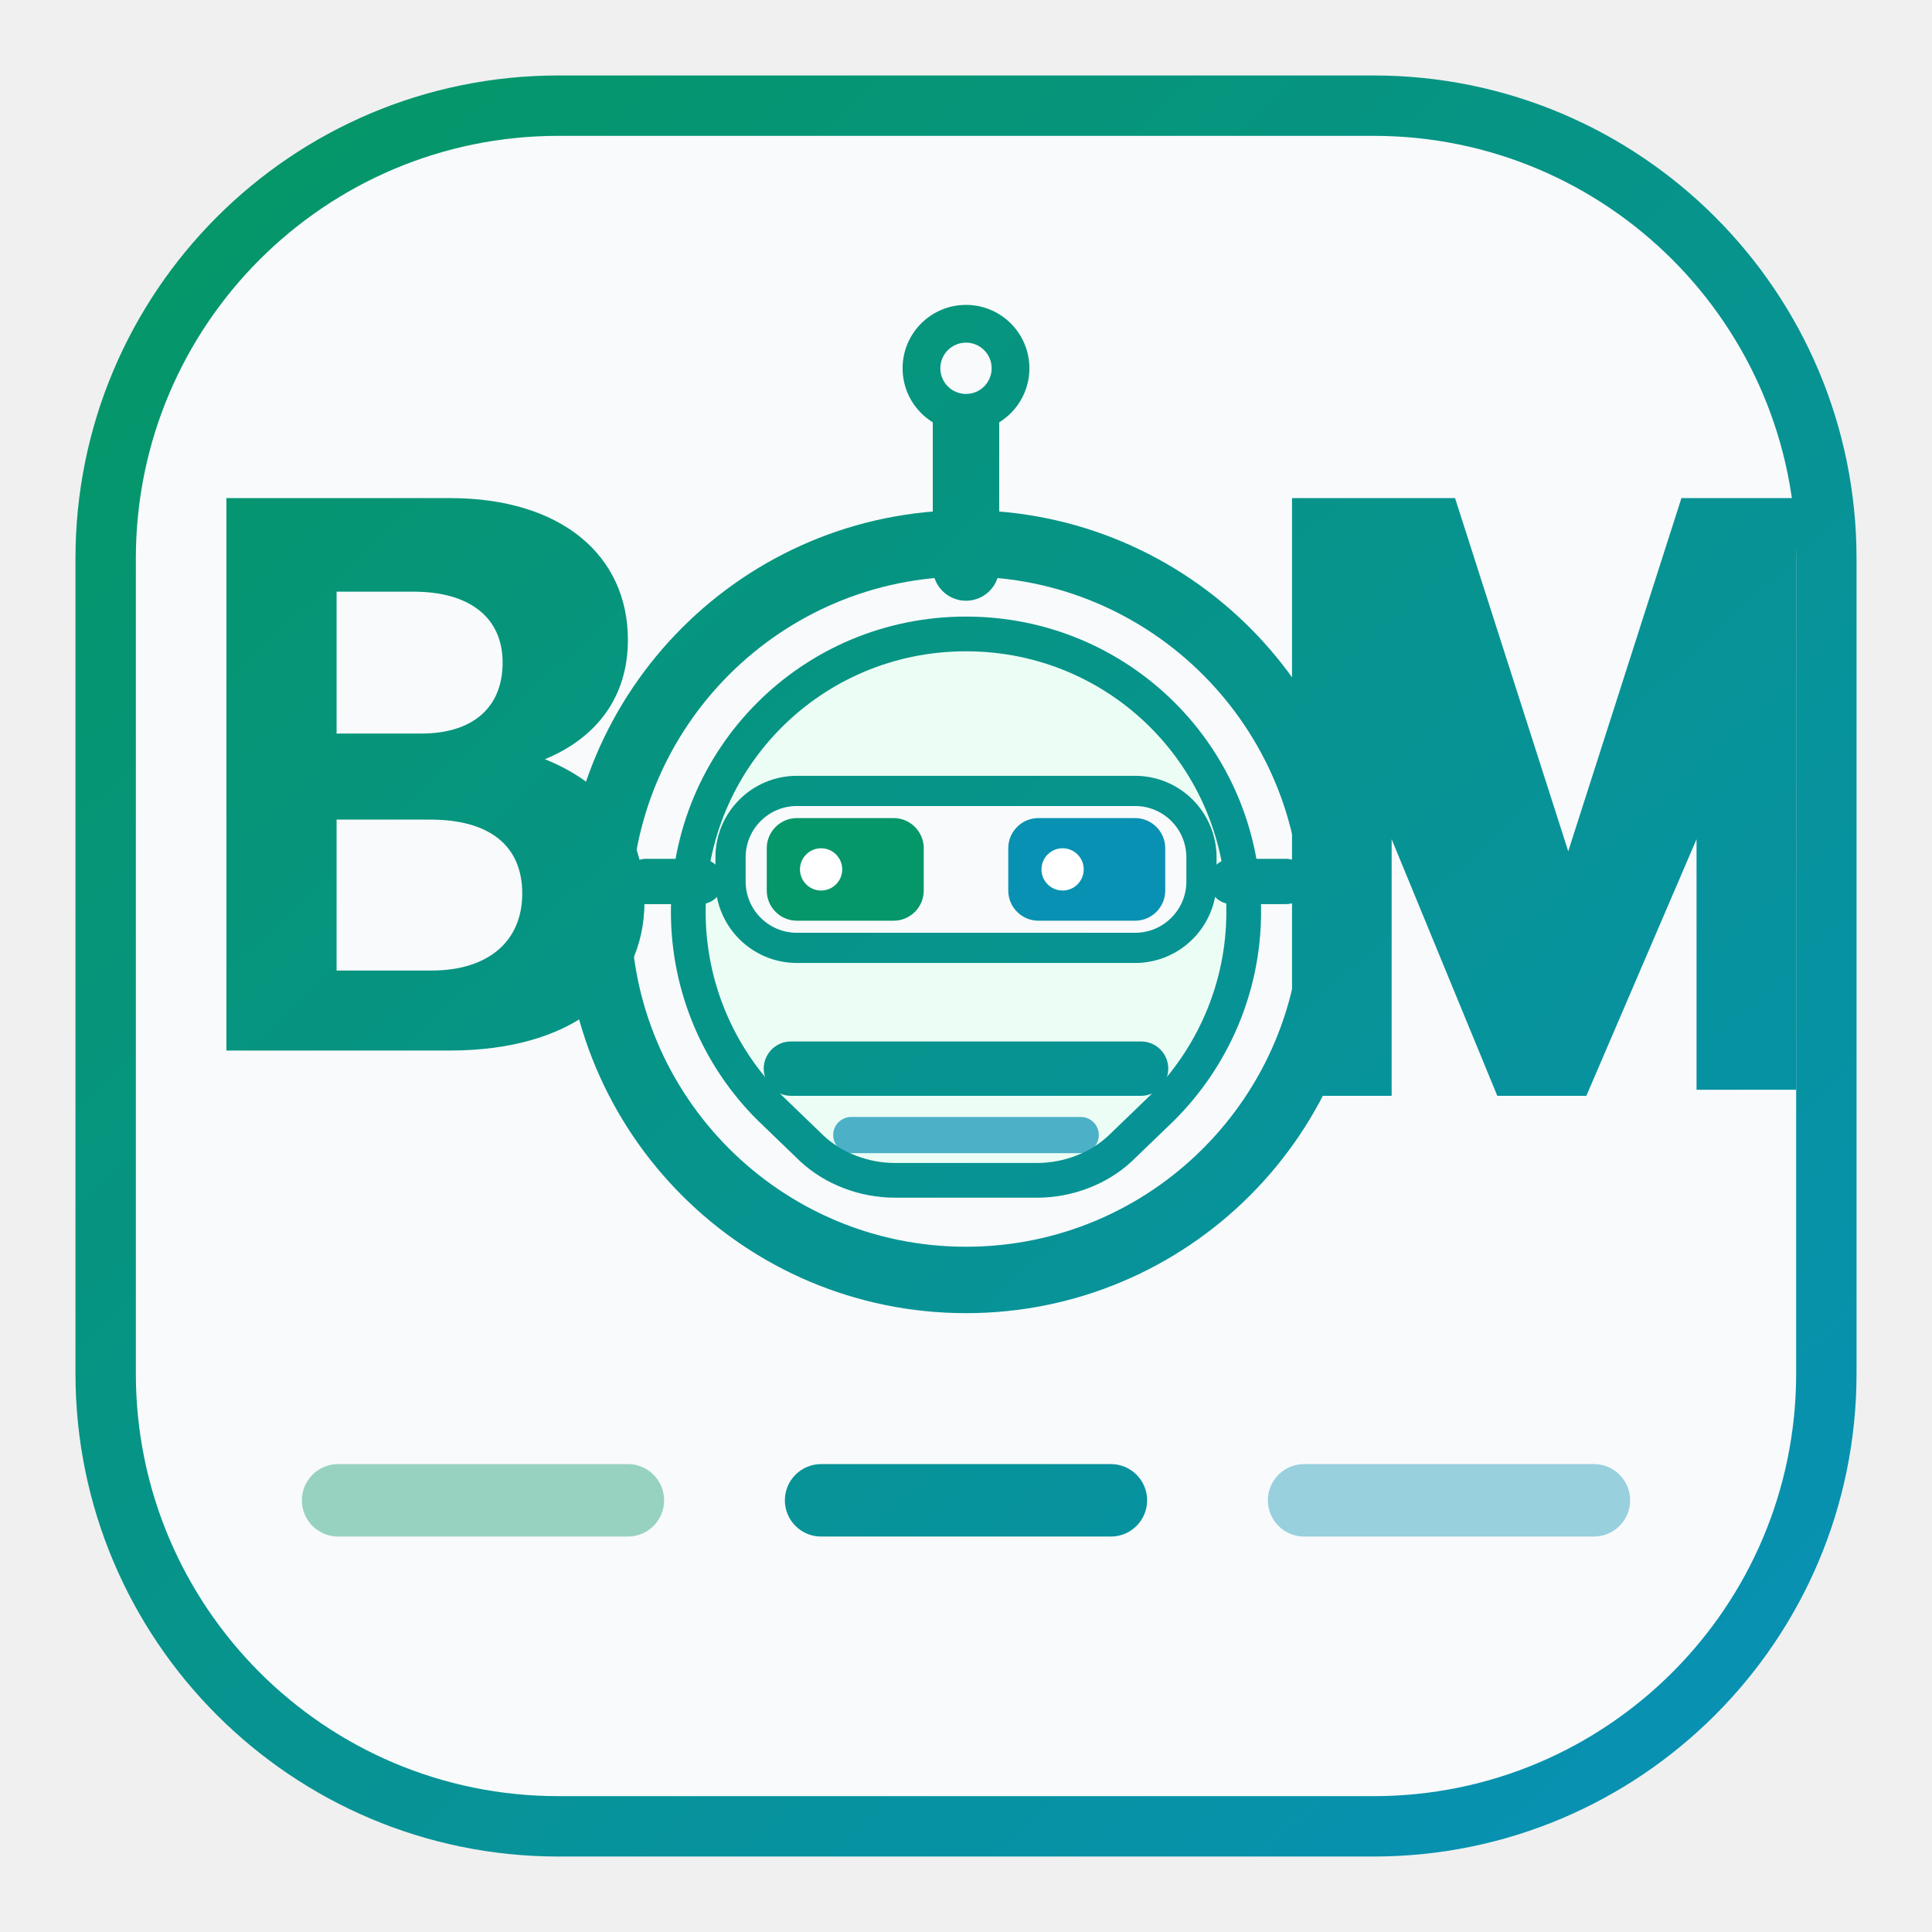
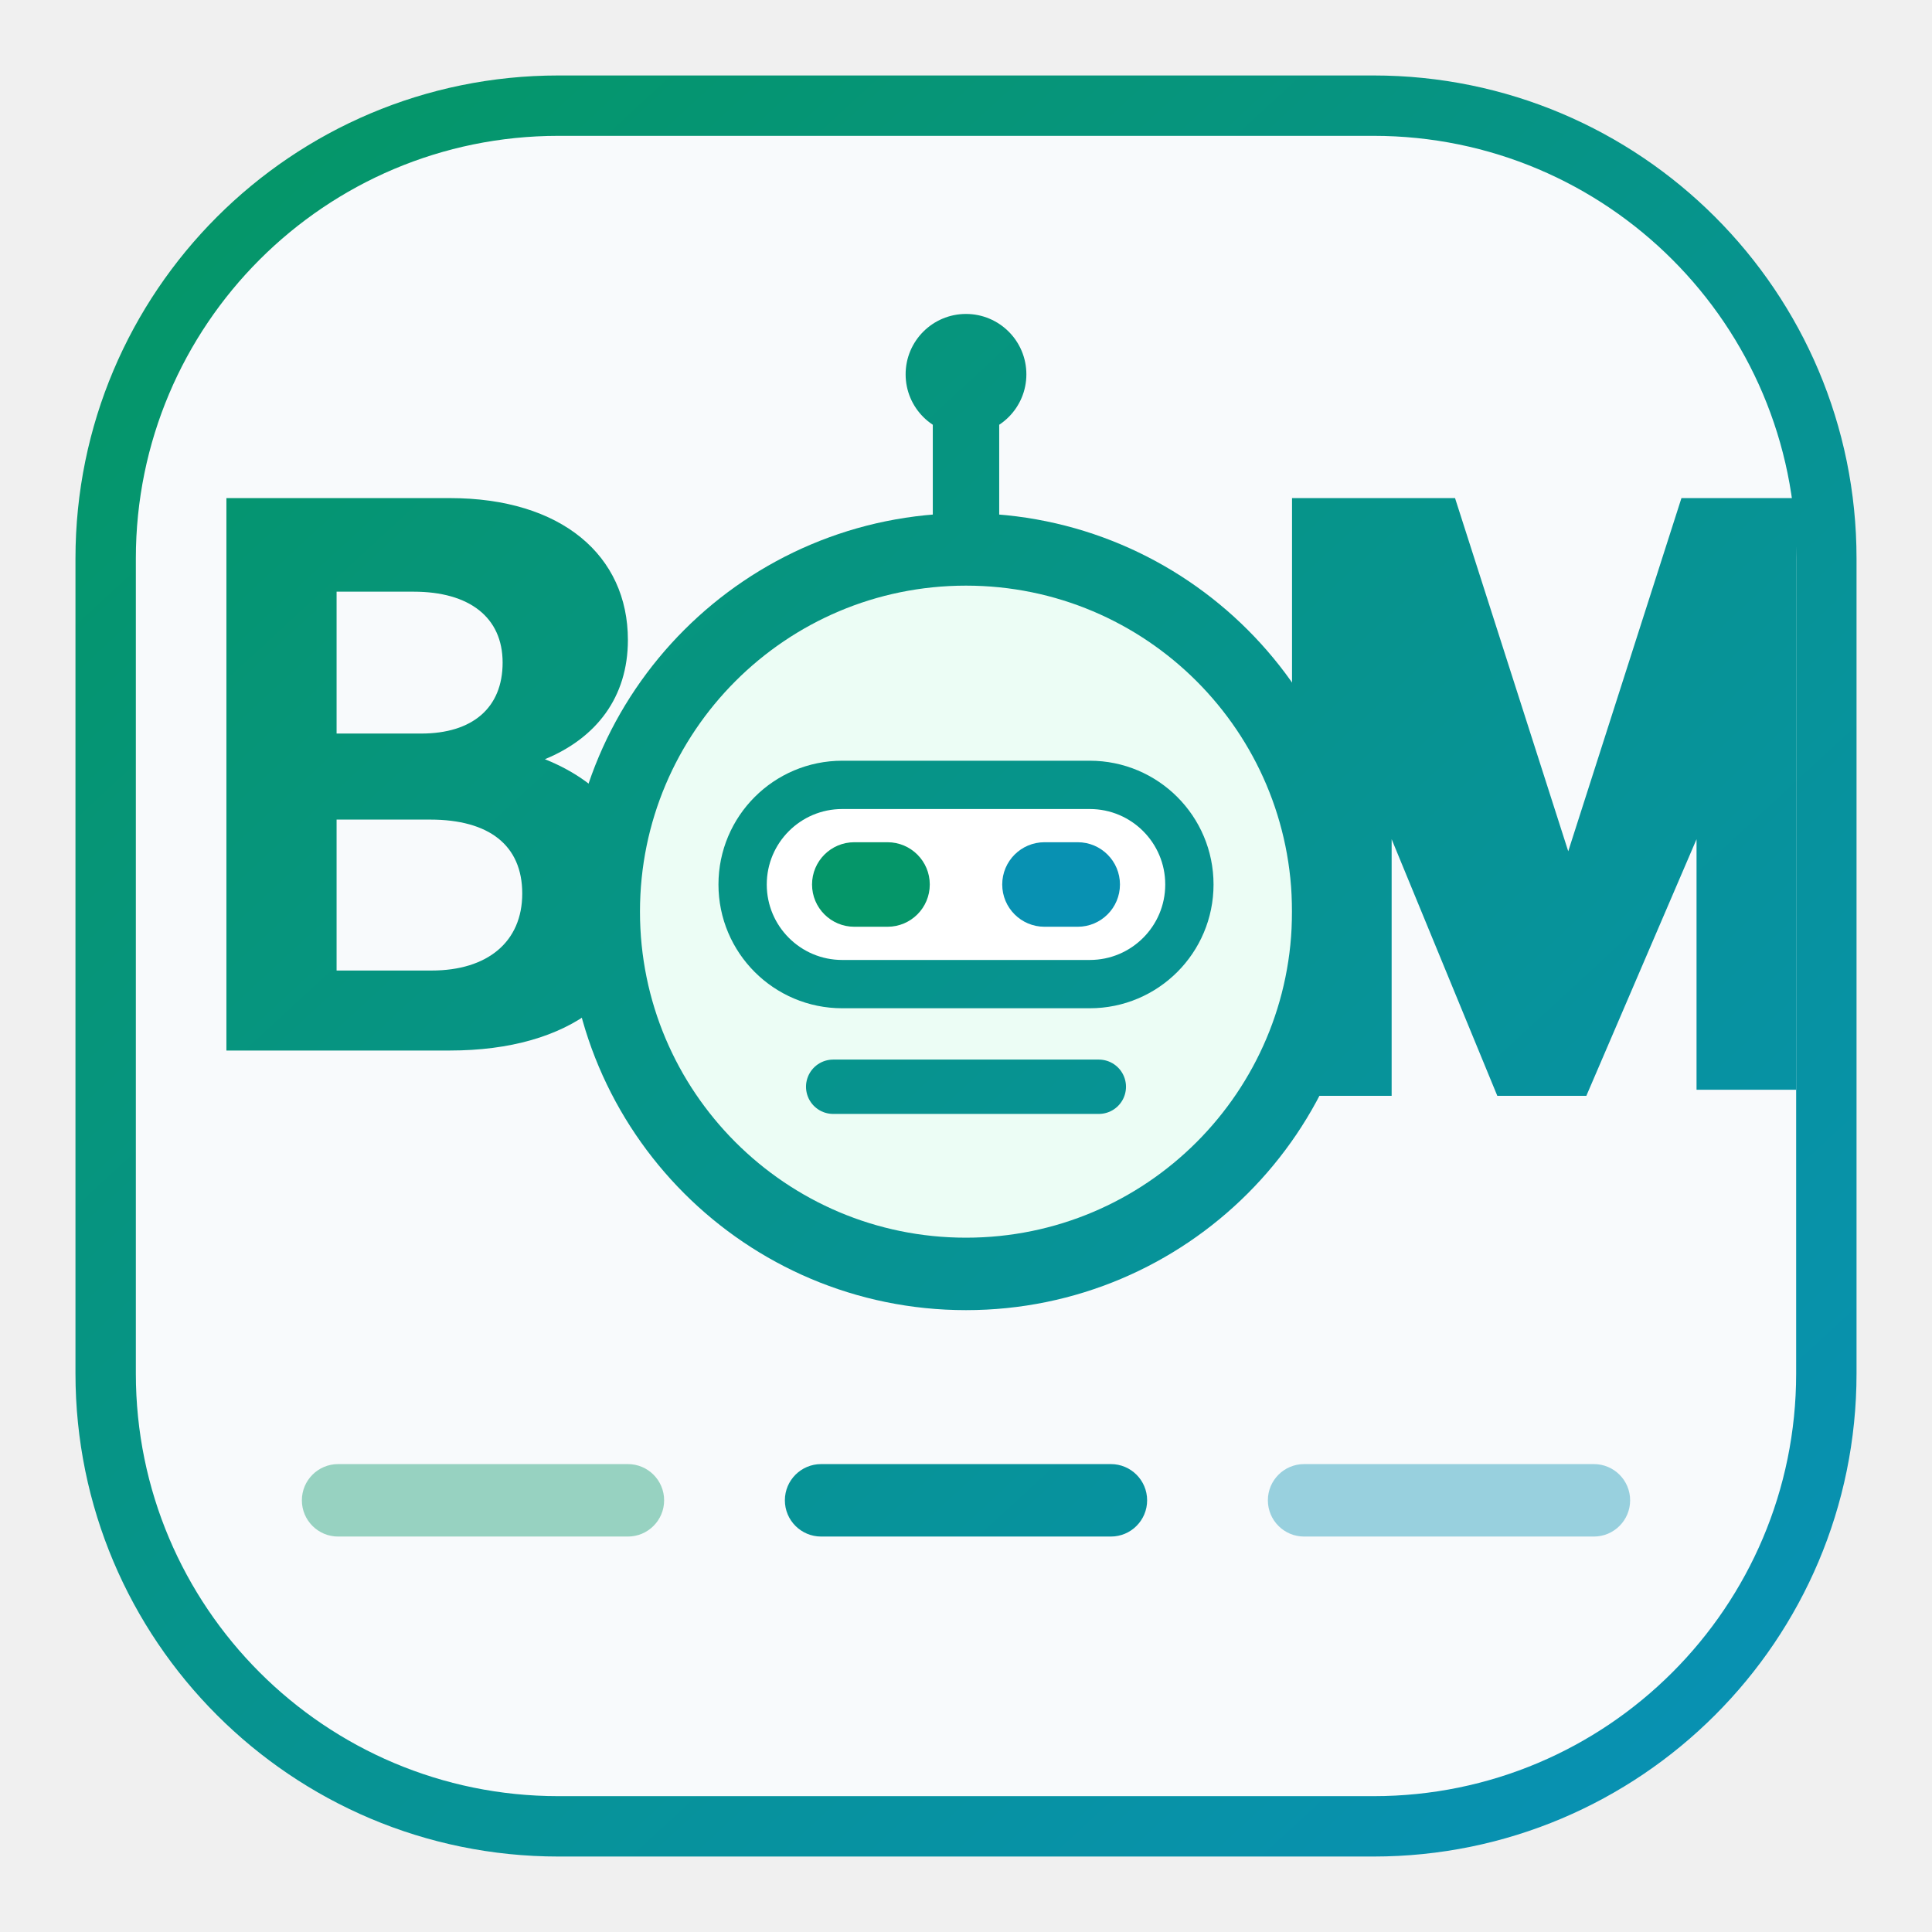
- <svg xmlns="http://www.w3.org/2000/svg" viewBox="0 0 64 64" role="img" aria-label="agent-bom mark — BOM with detailed agent in the O">
+ <svg xmlns="http://www.w3.org/2000/svg" viewBox="0 0 64 64" role="img" aria-label="agent-bom mark — BOM with an agent HUD in the O">
  <defs>
    <linearGradient id="abm" x1="8" y1="6" x2="56" y2="58" gradientUnits="userSpaceOnUse">
      <stop offset="0%" stop-color="#059669" />
      <stop offset="100%" stop-color="#0891b2" />
    </linearGradient>
  </defs>
  <rect x="3.5" y="3.5" width="57" height="57" rx="15" fill="#f8fafc" stroke="url(#abm)" stroke-width="2" />
  <path fill="url(#abm)" d="M7.5 16.5h7.4c3.7 0 5.9 1.9 5.9 4.7 0 1.9-1.05 3.25-2.75 3.95 2 .8 3.3 2.35 3.3 4.7 0 3.05-2.45 4.95-6.45 4.95H7.5V16.5zm3.65 3.1v4.7h2.8c1.7 0 2.7-.85 2.7-2.35s-1.1-2.35-2.95-2.35H11.15zm0 7.55v5h3.15c1.85 0 3-.95 3-2.55s-1.1-2.45-3.05-2.45H11.15z" />
-   <circle cx="32" cy="30.2" r="12.2" fill="none" stroke="url(#abm)" stroke-width="2.2" />
-   <path fill="#ecfdf5" stroke="url(#abm)" stroke-width="1.15" d="M22.8 30.2c0-5.1 4.1-9.2 9.2-9.2s9.2 4.1 9.2 9.2c0 2.55-1.05 4.85-2.7 6.5l-1.4 1.35c-.7.65-1.7 1.05-2.75 1.05h-4.7c-1.05 0-2.05-.4-2.75-1.05l-1.4-1.35a9.15 9.15 0 0 1-2.7-6.5z" />
-   <rect x="24.2" y="26.2" width="15.6" height="5.2" rx="2.2" fill="#f8fafc" stroke="url(#abm)" stroke-width="1" />
-   <rect x="25.4" y="27.1" width="5.2" height="3.4" rx="1" fill="#059669" />
-   <rect x="33.4" y="27.1" width="5.2" height="3.4" rx="1" fill="#0891b2" />
-   <circle cx="27.2" cy="28.8" r="0.7" fill="#ffffff" />
-   <circle cx="35.2" cy="28.8" r="0.7" fill="#ffffff" />
-   <path d="M26.2 35.4h11.6" fill="none" stroke="url(#abm)" stroke-width="1.8" stroke-linecap="round" />
-   <path d="M28.2 37.6h7.6" fill="none" stroke="#0891b2" stroke-width="1.2" stroke-linecap="round" opacity="0.7" />
-   <path d="M21.4 29.2h1.8M40.8 29.2h1.8" stroke="url(#abm)" stroke-width="1.5" stroke-linecap="round" />
-   <path d="M32 18.8V13.8" stroke="url(#abm)" stroke-width="2.2" stroke-linecap="round" />
-   <circle cx="32" cy="12.2" r="2.1" fill="url(#abm)" />
-   <circle cx="32" cy="12.2" r="0.85" fill="#f8fafc" />
+   <circle cx="32" cy="30.2" r="12" fill="#ecfdf5" stroke="url(#abm)" stroke-width="2.4" />
+   <path d="M32 18.2V14" stroke="url(#abm)" stroke-width="2.2" stroke-linecap="round" />
+   <circle cx="32" cy="12.4" r="2" fill="url(#abm)" />
+   <rect x="24.6" y="26" width="14.8" height="6.6" rx="3.3" fill="#ffffff" stroke="url(#abm)" stroke-width="1.6" />
+   <rect x="26.9" y="27.9" width="3.9" height="2.8" rx="1.4" fill="#059669" />
+   <rect x="33.2" y="27.9" width="3.9" height="2.8" rx="1.4" fill="#0891b2" />
+   <path d="M27.6 36h8.8" stroke="url(#abm)" stroke-width="1.8" stroke-linecap="round" />
  <path fill="url(#abm)" d="M44.5 16.5h3.7l3.75 11.7 3.75-11.7H59.5v19.6h-3.3V27.8l-3.65 8.5h-2.95l-3.5-8.5v8.5h-3.3V16.5h1.7z" />
  <rect x="10" y="48.5" width="12" height="2.4" rx="1.2" fill="#059669" fill-opacity="0.4" />
  <rect x="26" y="48.5" width="12" height="2.4" rx="1.2" fill="url(#abm)" />
  <rect x="42" y="48.5" width="12" height="2.4" rx="1.2" fill="#0891b2" fill-opacity="0.4" />
</svg>
